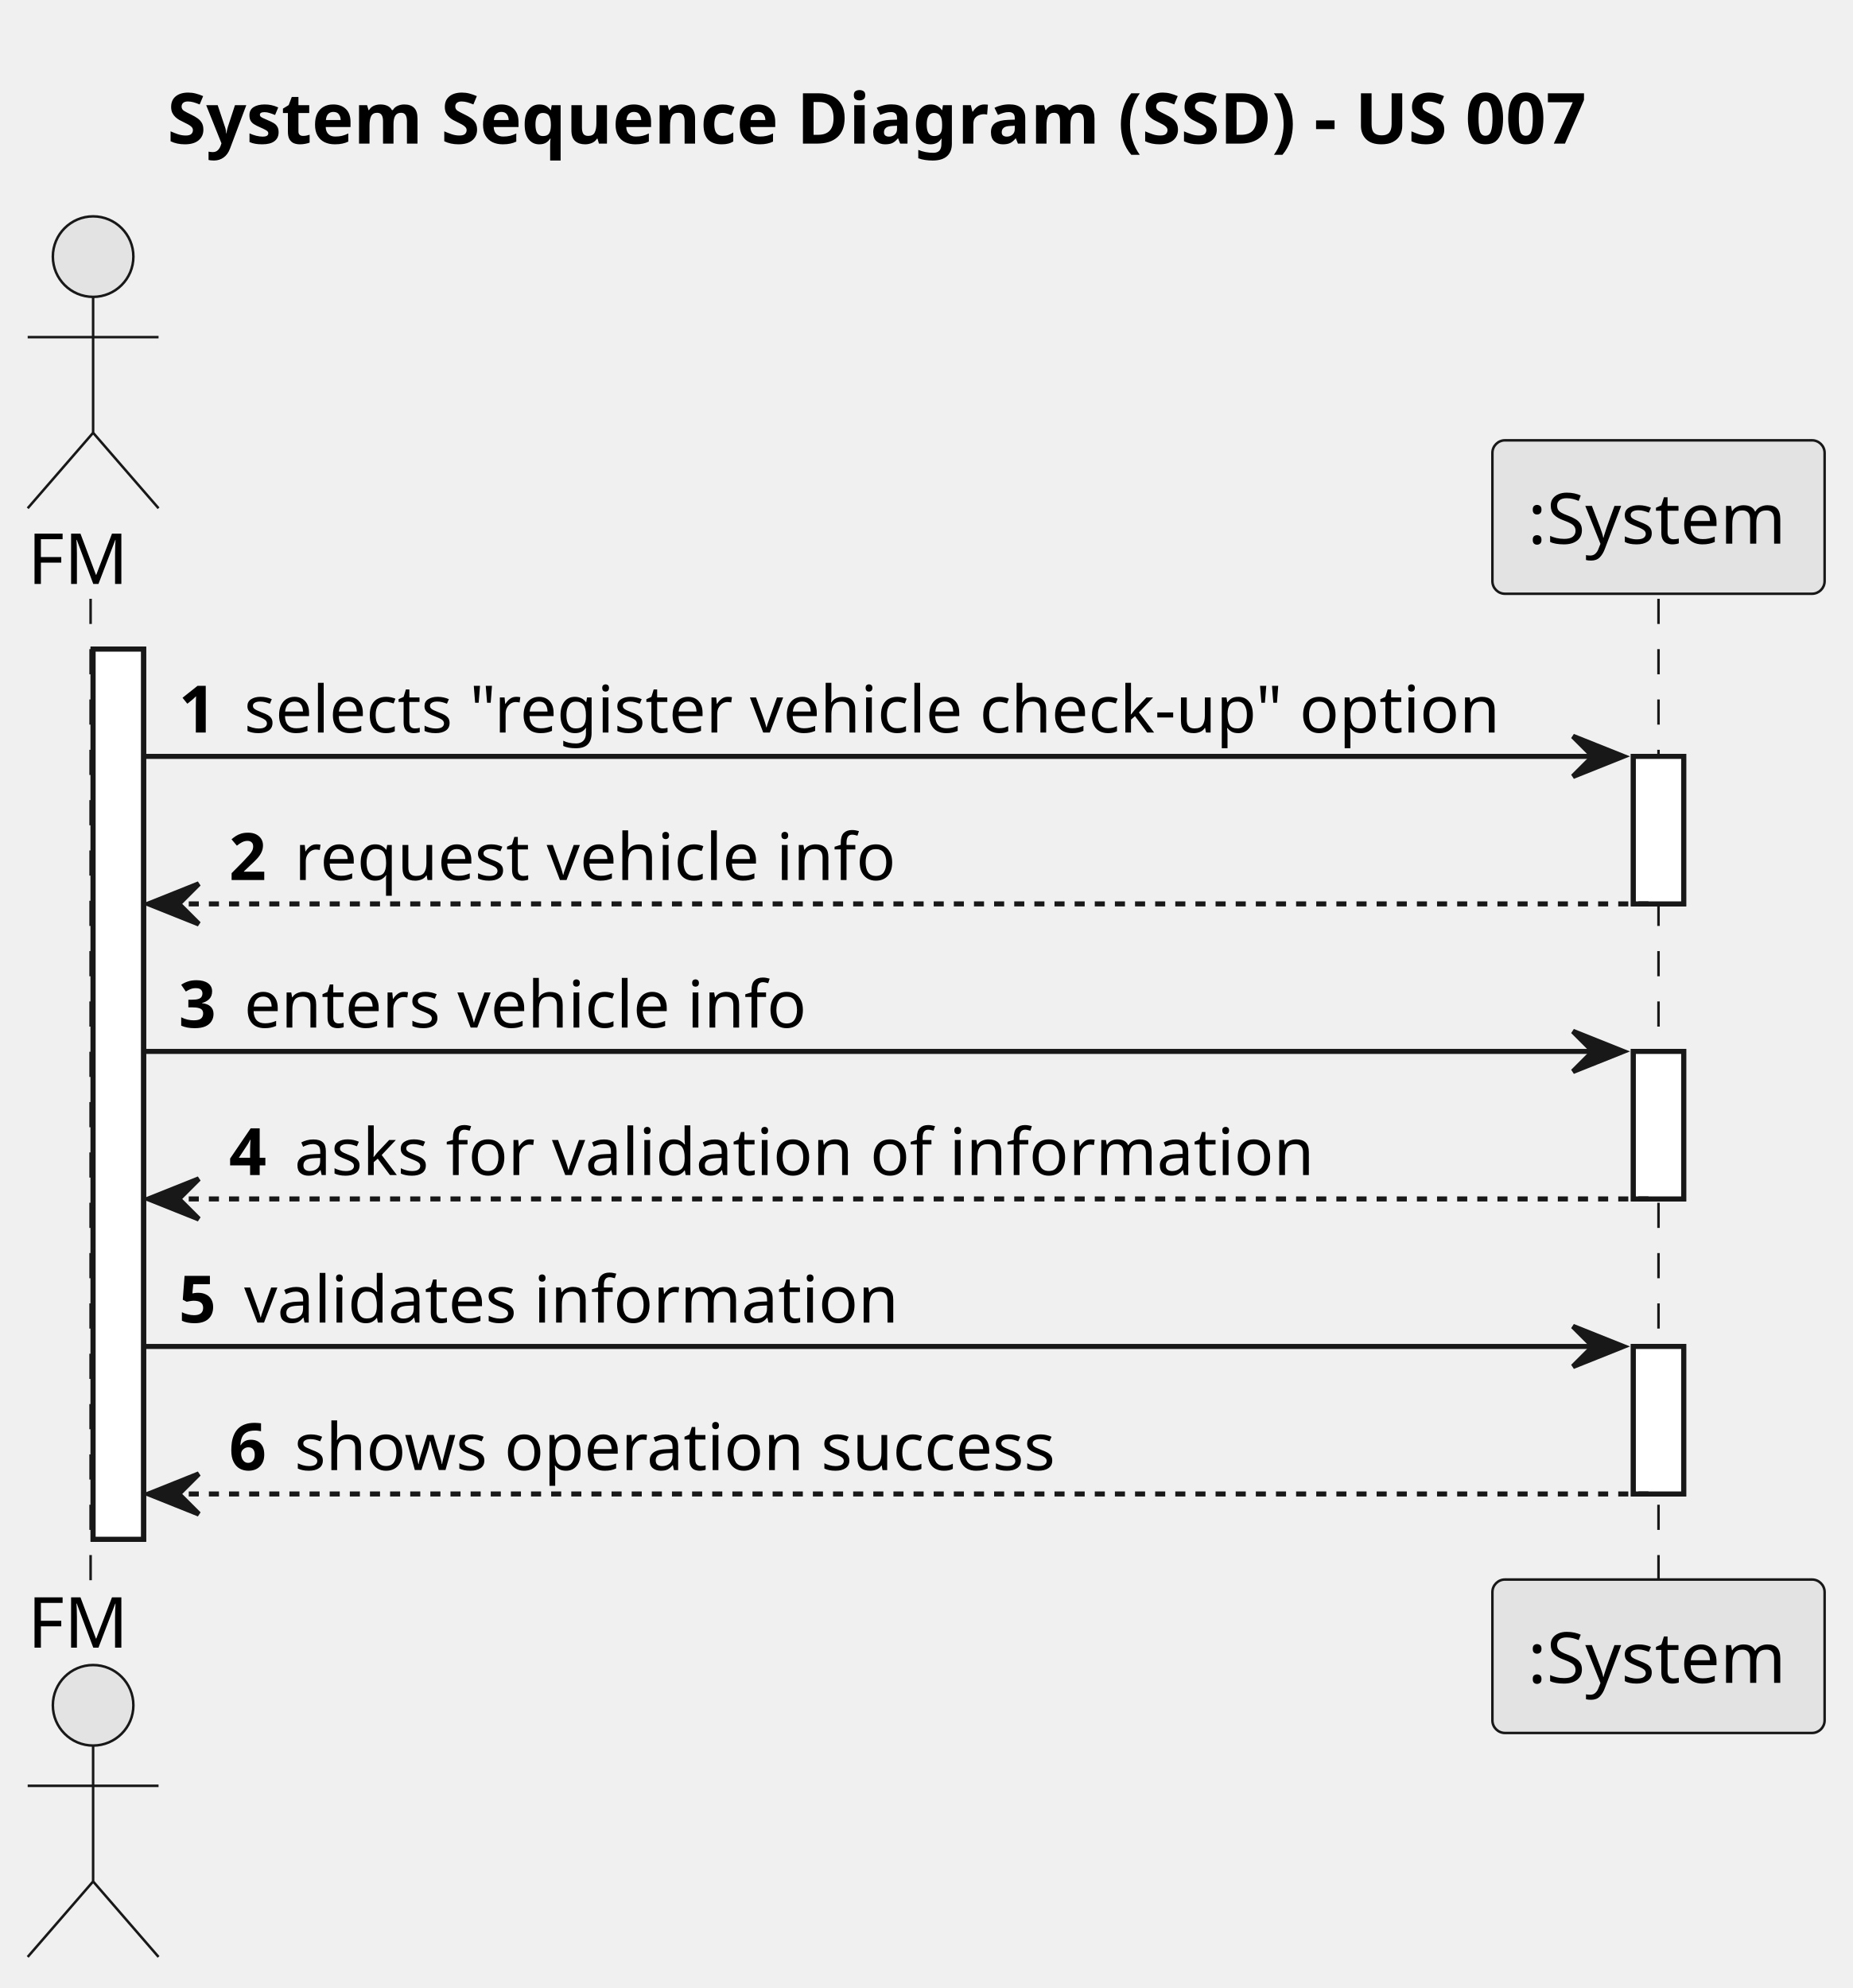
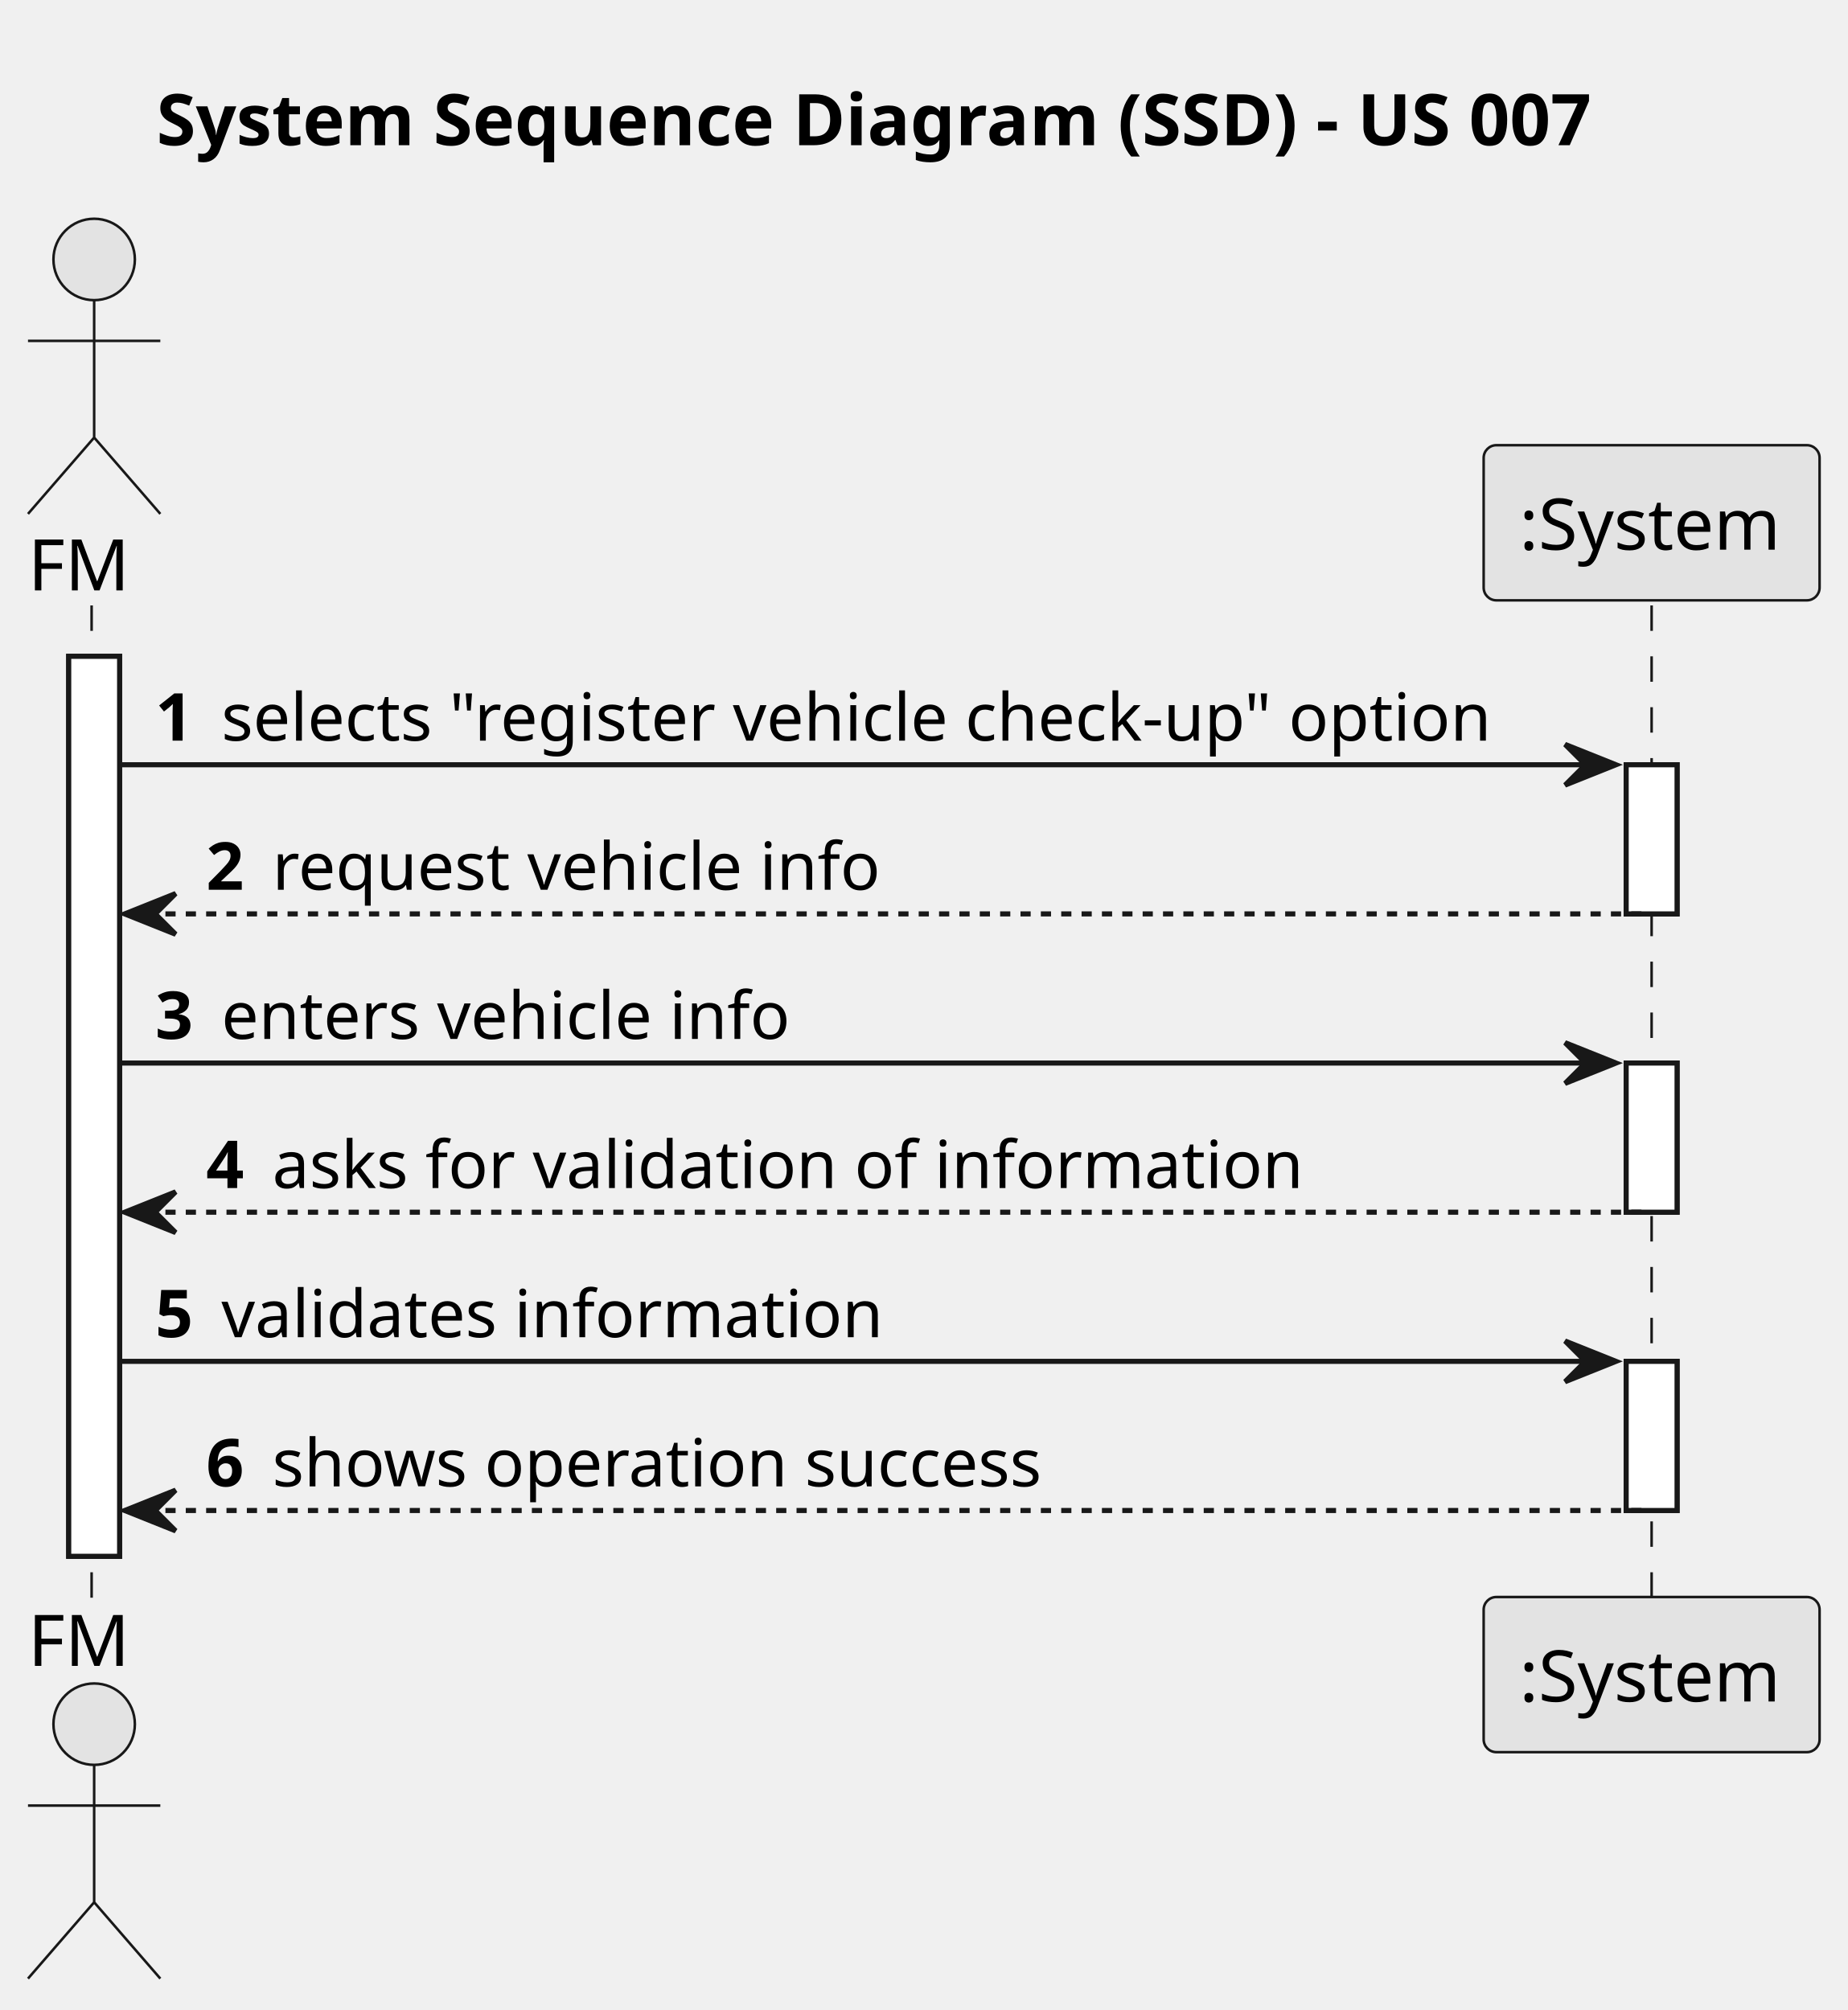
- <svg xmlns="http://www.w3.org/2000/svg" contentStyleType="text/css" height="395px" preserveAspectRatio="none" style="width:368px;height:395px;background:#FFFFFF;" version="1.1" viewBox="0 0 368 395" width="368px" zoomAndPan="magnify">
+ <svg xmlns="http://www.w3.org/2000/svg" contentStyleType="text/css" height="395px" preserveAspectRatio="none" style="width:363px;height:395px;background:#FFFFFF;" version="1.1" viewBox="0 0 363 395" width="363px" zoomAndPan="magnify">
  <defs />
  <g>
-     <text fill="#000000" font-family="sans-serif" font-size="14" font-weight="bold" lengthAdjust="spacing" textLength="300" x="33.25" y="28.535">System Sequence Diagram (SSD) - US 007</text>
-     <rect fill="#FFFFFF" height="176.863" style="stroke:#181818;stroke-width:1.0;" width="10" x="18.5" y="128.977" />
-     <rect fill="#FFFFFF" height="176.863" style="stroke:#181818;stroke-width:1.0;" width="10" x="18.5" y="128.977" />
-     <rect fill="#FFFFFF" height="29.311" style="stroke:#181818;stroke-width:1.0;" width="10" x="324.5" y="150.287" />
-     <rect fill="#FFFFFF" height="29.311" style="stroke:#181818;stroke-width:1.0;" width="10" x="324.5" y="208.908" />
-     <rect fill="#FFFFFF" height="29.311" style="stroke:#181818;stroke-width:1.0;" width="10" x="324.5" y="267.529" />
+     <text fill="#000000" font-family="sans-serif" font-size="14" font-weight="bold" lengthAdjust="spacing" textLength="300" x="30.75" y="28.535">System Sequence Diagram (SSD) - US 007</text>
+     <rect fill="#FFFFFF" height="176.863" style="stroke:#181818;stroke-width:1.0;" width="10" x="13.5" y="128.977" />
+     <rect fill="#FFFFFF" height="29.311" style="stroke:#181818;stroke-width:1.0;" width="10" x="319.5" y="150.287" />
+     <rect fill="#FFFFFF" height="29.311" style="stroke:#181818;stroke-width:1.0;" width="10" x="319.5" y="208.908" />
+     <rect fill="#FFFFFF" height="29.311" style="stroke:#181818;stroke-width:1.0;" width="10" x="319.5" y="267.529" />
    <line style="stroke:#181818;stroke-width:0.5;stroke-dasharray:5.0,5.0;" x1="18" x2="18" y1="118.977" y2="314.84" />
-     <line style="stroke:#181818;stroke-width:0.5;stroke-dasharray:5.0,5.0;" x1="329.5" x2="329.5" y1="118.977" y2="314.84" />
+     <line style="stroke:#181818;stroke-width:0.5;stroke-dasharray:5.0,5.0;" x1="324.5" x2="324.5" y1="118.977" y2="314.84" />
    <text fill="#000000" font-family="sans-serif" font-size="14" lengthAdjust="spacing" textLength="20" x="5.5" y="116.023">FM</text>
    <ellipse cx="18.5" cy="50.988" fill="#E3E3E3" rx="8" ry="8" style="stroke:#181818;stroke-width:0.5;" />
    <path d="M18.5,58.988 L18.5,85.988 M5.5,66.988 L31.5,66.988 M18.5,85.988 L5.5,100.988 M18.5,85.988 L31.5,100.988 " fill="none" style="stroke:#181818;stroke-width:0.5;" />
    <text fill="#000000" font-family="sans-serif" font-size="14" lengthAdjust="spacing" textLength="20" x="5.5" y="327.375">FM</text>
    <ellipse cx="18.5" cy="338.828" fill="#E3E3E3" rx="8" ry="8" style="stroke:#181818;stroke-width:0.5;" />
    <path d="M18.5,346.828 L18.5,373.828 M5.5,354.828 L31.5,354.828 M18.5,373.828 L5.5,388.828 M18.5,373.828 L31.5,388.828 " fill="none" style="stroke:#181818;stroke-width:0.5;" />
-     <rect fill="#E3E3E3" height="30.488" rx="2.5" ry="2.5" style="stroke:#181818;stroke-width:0.5;" width="66" x="296.5" y="87.488" />
-     <text fill="#000000" font-family="sans-serif" font-size="14" lengthAdjust="spacing" textLength="52" x="303.5" y="108.023">:System</text>
-     <rect fill="#E3E3E3" height="30.488" rx="2.5" ry="2.5" style="stroke:#181818;stroke-width:0.5;" width="66" x="296.5" y="313.84" />
-     <text fill="#000000" font-family="sans-serif" font-size="14" lengthAdjust="spacing" textLength="52" x="303.5" y="334.375">:System</text>
-     <rect fill="#FFFFFF" height="176.863" style="stroke:#181818;stroke-width:1.0;" width="10" x="18.5" y="128.977" />
-     <rect fill="#FFFFFF" height="176.863" style="stroke:#181818;stroke-width:1.0;" width="10" x="18.5" y="128.977" />
-     <rect fill="#FFFFFF" height="29.311" style="stroke:#181818;stroke-width:1.0;" width="10" x="324.5" y="150.287" />
-     <rect fill="#FFFFFF" height="29.311" style="stroke:#181818;stroke-width:1.0;" width="10" x="324.5" y="208.908" />
-     <rect fill="#FFFFFF" height="29.311" style="stroke:#181818;stroke-width:1.0;" width="10" x="324.5" y="267.529" />
-     <polygon fill="#181818" points="312.5,146.287,322.5,150.287,312.5,154.287,316.5,150.287" style="stroke:#181818;stroke-width:1.0;" />
-     <line style="stroke:#181818;stroke-width:1.0;" x1="28.5" x2="318.5" y1="150.287" y2="150.287" />
-     <text fill="#000000" font-family="sans-serif" font-size="13" font-weight="bold" lengthAdjust="spacing" textLength="9" x="35.5" y="145.545">1</text>
-     <text fill="#000000" font-family="sans-serif" font-size="13" lengthAdjust="spacing" textLength="264" x="48.5" y="145.545">selects "register vehicle check-up" option</text>
-     <polygon fill="#181818" points="39.5,175.598,29.5,179.598,39.5,183.598,35.5,179.598" style="stroke:#181818;stroke-width:1.0;" />
-     <line style="stroke:#181818;stroke-width:1.0;stroke-dasharray:2.0,2.0;" x1="33.5" x2="328.5" y1="179.598" y2="179.598" />
-     <text fill="#000000" font-family="sans-serif" font-size="13" font-weight="bold" lengthAdjust="spacing" textLength="9" x="45.5" y="174.856">2</text>
-     <text fill="#000000" font-family="sans-serif" font-size="13" lengthAdjust="spacing" textLength="124" x="58.5" y="174.856">request vehicle info</text>
-     <polygon fill="#181818" points="312.5,204.908,322.5,208.908,312.5,212.908,316.5,208.908" style="stroke:#181818;stroke-width:1.0;" />
-     <line style="stroke:#181818;stroke-width:1.0;" x1="28.5" x2="318.5" y1="208.908" y2="208.908" />
-     <text fill="#000000" font-family="sans-serif" font-size="13" font-weight="bold" lengthAdjust="spacing" textLength="9" x="35.5" y="204.166">3</text>
-     <text fill="#000000" font-family="sans-serif" font-size="13" lengthAdjust="spacing" textLength="116" x="48.5" y="204.166">enters vehicle info</text>
-     <polygon fill="#181818" points="39.5,234.219,29.5,238.219,39.5,242.219,35.5,238.219" style="stroke:#181818;stroke-width:1.0;" />
-     <line style="stroke:#181818;stroke-width:1.0;stroke-dasharray:2.0,2.0;" x1="33.5" x2="328.5" y1="238.219" y2="238.219" />
-     <text fill="#000000" font-family="sans-serif" font-size="13" font-weight="bold" lengthAdjust="spacing" textLength="9" x="45.5" y="233.477">4</text>
-     <text fill="#000000" font-family="sans-serif" font-size="13" lengthAdjust="spacing" textLength="212" x="58.5" y="233.477">asks for validation of information</text>
-     <polygon fill="#181818" points="312.5,263.529,322.5,267.529,312.5,271.529,316.5,267.529" style="stroke:#181818;stroke-width:1.0;" />
-     <line style="stroke:#181818;stroke-width:1.0;" x1="28.5" x2="318.5" y1="267.529" y2="267.529" />
-     <text fill="#000000" font-family="sans-serif" font-size="13" font-weight="bold" lengthAdjust="spacing" textLength="9" x="35.5" y="262.787">5</text>
-     <text fill="#000000" font-family="sans-serif" font-size="13" lengthAdjust="spacing" textLength="134" x="48.5" y="262.787">validates information</text>
-     <polygon fill="#181818" points="39.5,292.84,29.5,296.84,39.5,300.84,35.5,296.84" style="stroke:#181818;stroke-width:1.0;" />
-     <line style="stroke:#181818;stroke-width:1.0;stroke-dasharray:2.0,2.0;" x1="33.5" x2="328.5" y1="296.84" y2="296.84" />
-     <text fill="#000000" font-family="sans-serif" font-size="13" font-weight="bold" lengthAdjust="spacing" textLength="9" x="45.5" y="292.098">6</text>
-     <text fill="#000000" font-family="sans-serif" font-size="13" lengthAdjust="spacing" textLength="158" x="58.5" y="292.098">shows operation success</text>
+     <rect fill="#E3E3E3" height="30.488" rx="2.5" ry="2.5" style="stroke:#181818;stroke-width:0.5;" width="66" x="291.5" y="87.488" />
+     <text fill="#000000" font-family="sans-serif" font-size="14" lengthAdjust="spacing" textLength="52" x="298.5" y="108.023">:System</text>
+     <rect fill="#E3E3E3" height="30.488" rx="2.5" ry="2.5" style="stroke:#181818;stroke-width:0.5;" width="66" x="291.5" y="313.84" />
+     <text fill="#000000" font-family="sans-serif" font-size="14" lengthAdjust="spacing" textLength="52" x="298.5" y="334.375">:System</text>
+     <rect fill="#FFFFFF" height="176.863" style="stroke:#181818;stroke-width:1.0;" width="10" x="13.5" y="128.977" />
+     <rect fill="#FFFFFF" height="29.311" style="stroke:#181818;stroke-width:1.0;" width="10" x="319.5" y="150.287" />
+     <rect fill="#FFFFFF" height="29.311" style="stroke:#181818;stroke-width:1.0;" width="10" x="319.5" y="208.908" />
+     <rect fill="#FFFFFF" height="29.311" style="stroke:#181818;stroke-width:1.0;" width="10" x="319.5" y="267.529" />
+     <polygon fill="#181818" points="307.5,146.287,317.5,150.287,307.5,154.287,311.5,150.287" style="stroke:#181818;stroke-width:1.0;" />
+     <line style="stroke:#181818;stroke-width:1.0;" x1="23.5" x2="313.5" y1="150.287" y2="150.287" />
+     <text fill="#000000" font-family="sans-serif" font-size="13" font-weight="bold" lengthAdjust="spacing" textLength="9" x="30.5" y="145.545">1</text>
+     <text fill="#000000" font-family="sans-serif" font-size="13" lengthAdjust="spacing" textLength="264" x="43.5" y="145.545">selects "register vehicle check-up" option</text>
+     <polygon fill="#181818" points="34.5,175.598,24.5,179.598,34.5,183.598,30.5,179.598" style="stroke:#181818;stroke-width:1.0;" />
+     <line style="stroke:#181818;stroke-width:1.0;stroke-dasharray:2.0,2.0;" x1="28.5" x2="323.5" y1="179.598" y2="179.598" />
+     <text fill="#000000" font-family="sans-serif" font-size="13" font-weight="bold" lengthAdjust="spacing" textLength="9" x="40.5" y="174.856">2</text>
+     <text fill="#000000" font-family="sans-serif" font-size="13" lengthAdjust="spacing" textLength="124" x="53.5" y="174.856">request vehicle info</text>
+     <polygon fill="#181818" points="307.5,204.908,317.5,208.908,307.5,212.908,311.5,208.908" style="stroke:#181818;stroke-width:1.0;" />
+     <line style="stroke:#181818;stroke-width:1.0;" x1="23.5" x2="313.5" y1="208.908" y2="208.908" />
+     <text fill="#000000" font-family="sans-serif" font-size="13" font-weight="bold" lengthAdjust="spacing" textLength="9" x="30.5" y="204.166">3</text>
+     <text fill="#000000" font-family="sans-serif" font-size="13" lengthAdjust="spacing" textLength="116" x="43.5" y="204.166">enters vehicle info</text>
+     <polygon fill="#181818" points="34.5,234.219,24.5,238.219,34.5,242.219,30.5,238.219" style="stroke:#181818;stroke-width:1.0;" />
+     <line style="stroke:#181818;stroke-width:1.0;stroke-dasharray:2.0,2.0;" x1="28.5" x2="323.5" y1="238.219" y2="238.219" />
+     <text fill="#000000" font-family="sans-serif" font-size="13" font-weight="bold" lengthAdjust="spacing" textLength="9" x="40.5" y="233.477">4</text>
+     <text fill="#000000" font-family="sans-serif" font-size="13" lengthAdjust="spacing" textLength="212" x="53.5" y="233.477">asks for validation of information</text>
+     <polygon fill="#181818" points="307.5,263.529,317.5,267.529,307.5,271.529,311.5,267.529" style="stroke:#181818;stroke-width:1.0;" />
+     <line style="stroke:#181818;stroke-width:1.0;" x1="23.5" x2="313.5" y1="267.529" y2="267.529" />
+     <text fill="#000000" font-family="sans-serif" font-size="13" font-weight="bold" lengthAdjust="spacing" textLength="9" x="30.5" y="262.787">5</text>
+     <text fill="#000000" font-family="sans-serif" font-size="13" lengthAdjust="spacing" textLength="134" x="43.5" y="262.787">validates information</text>
+     <polygon fill="#181818" points="34.5,292.84,24.5,296.84,34.5,300.84,30.5,296.84" style="stroke:#181818;stroke-width:1.0;" />
+     <line style="stroke:#181818;stroke-width:1.0;stroke-dasharray:2.0,2.0;" x1="28.5" x2="323.5" y1="296.84" y2="296.84" />
+     <text fill="#000000" font-family="sans-serif" font-size="13" font-weight="bold" lengthAdjust="spacing" textLength="9" x="40.5" y="292.098">6</text>
+     <text fill="#000000" font-family="sans-serif" font-size="13" lengthAdjust="spacing" textLength="158" x="53.5" y="292.098">shows operation success</text>
  </g>
</svg>
